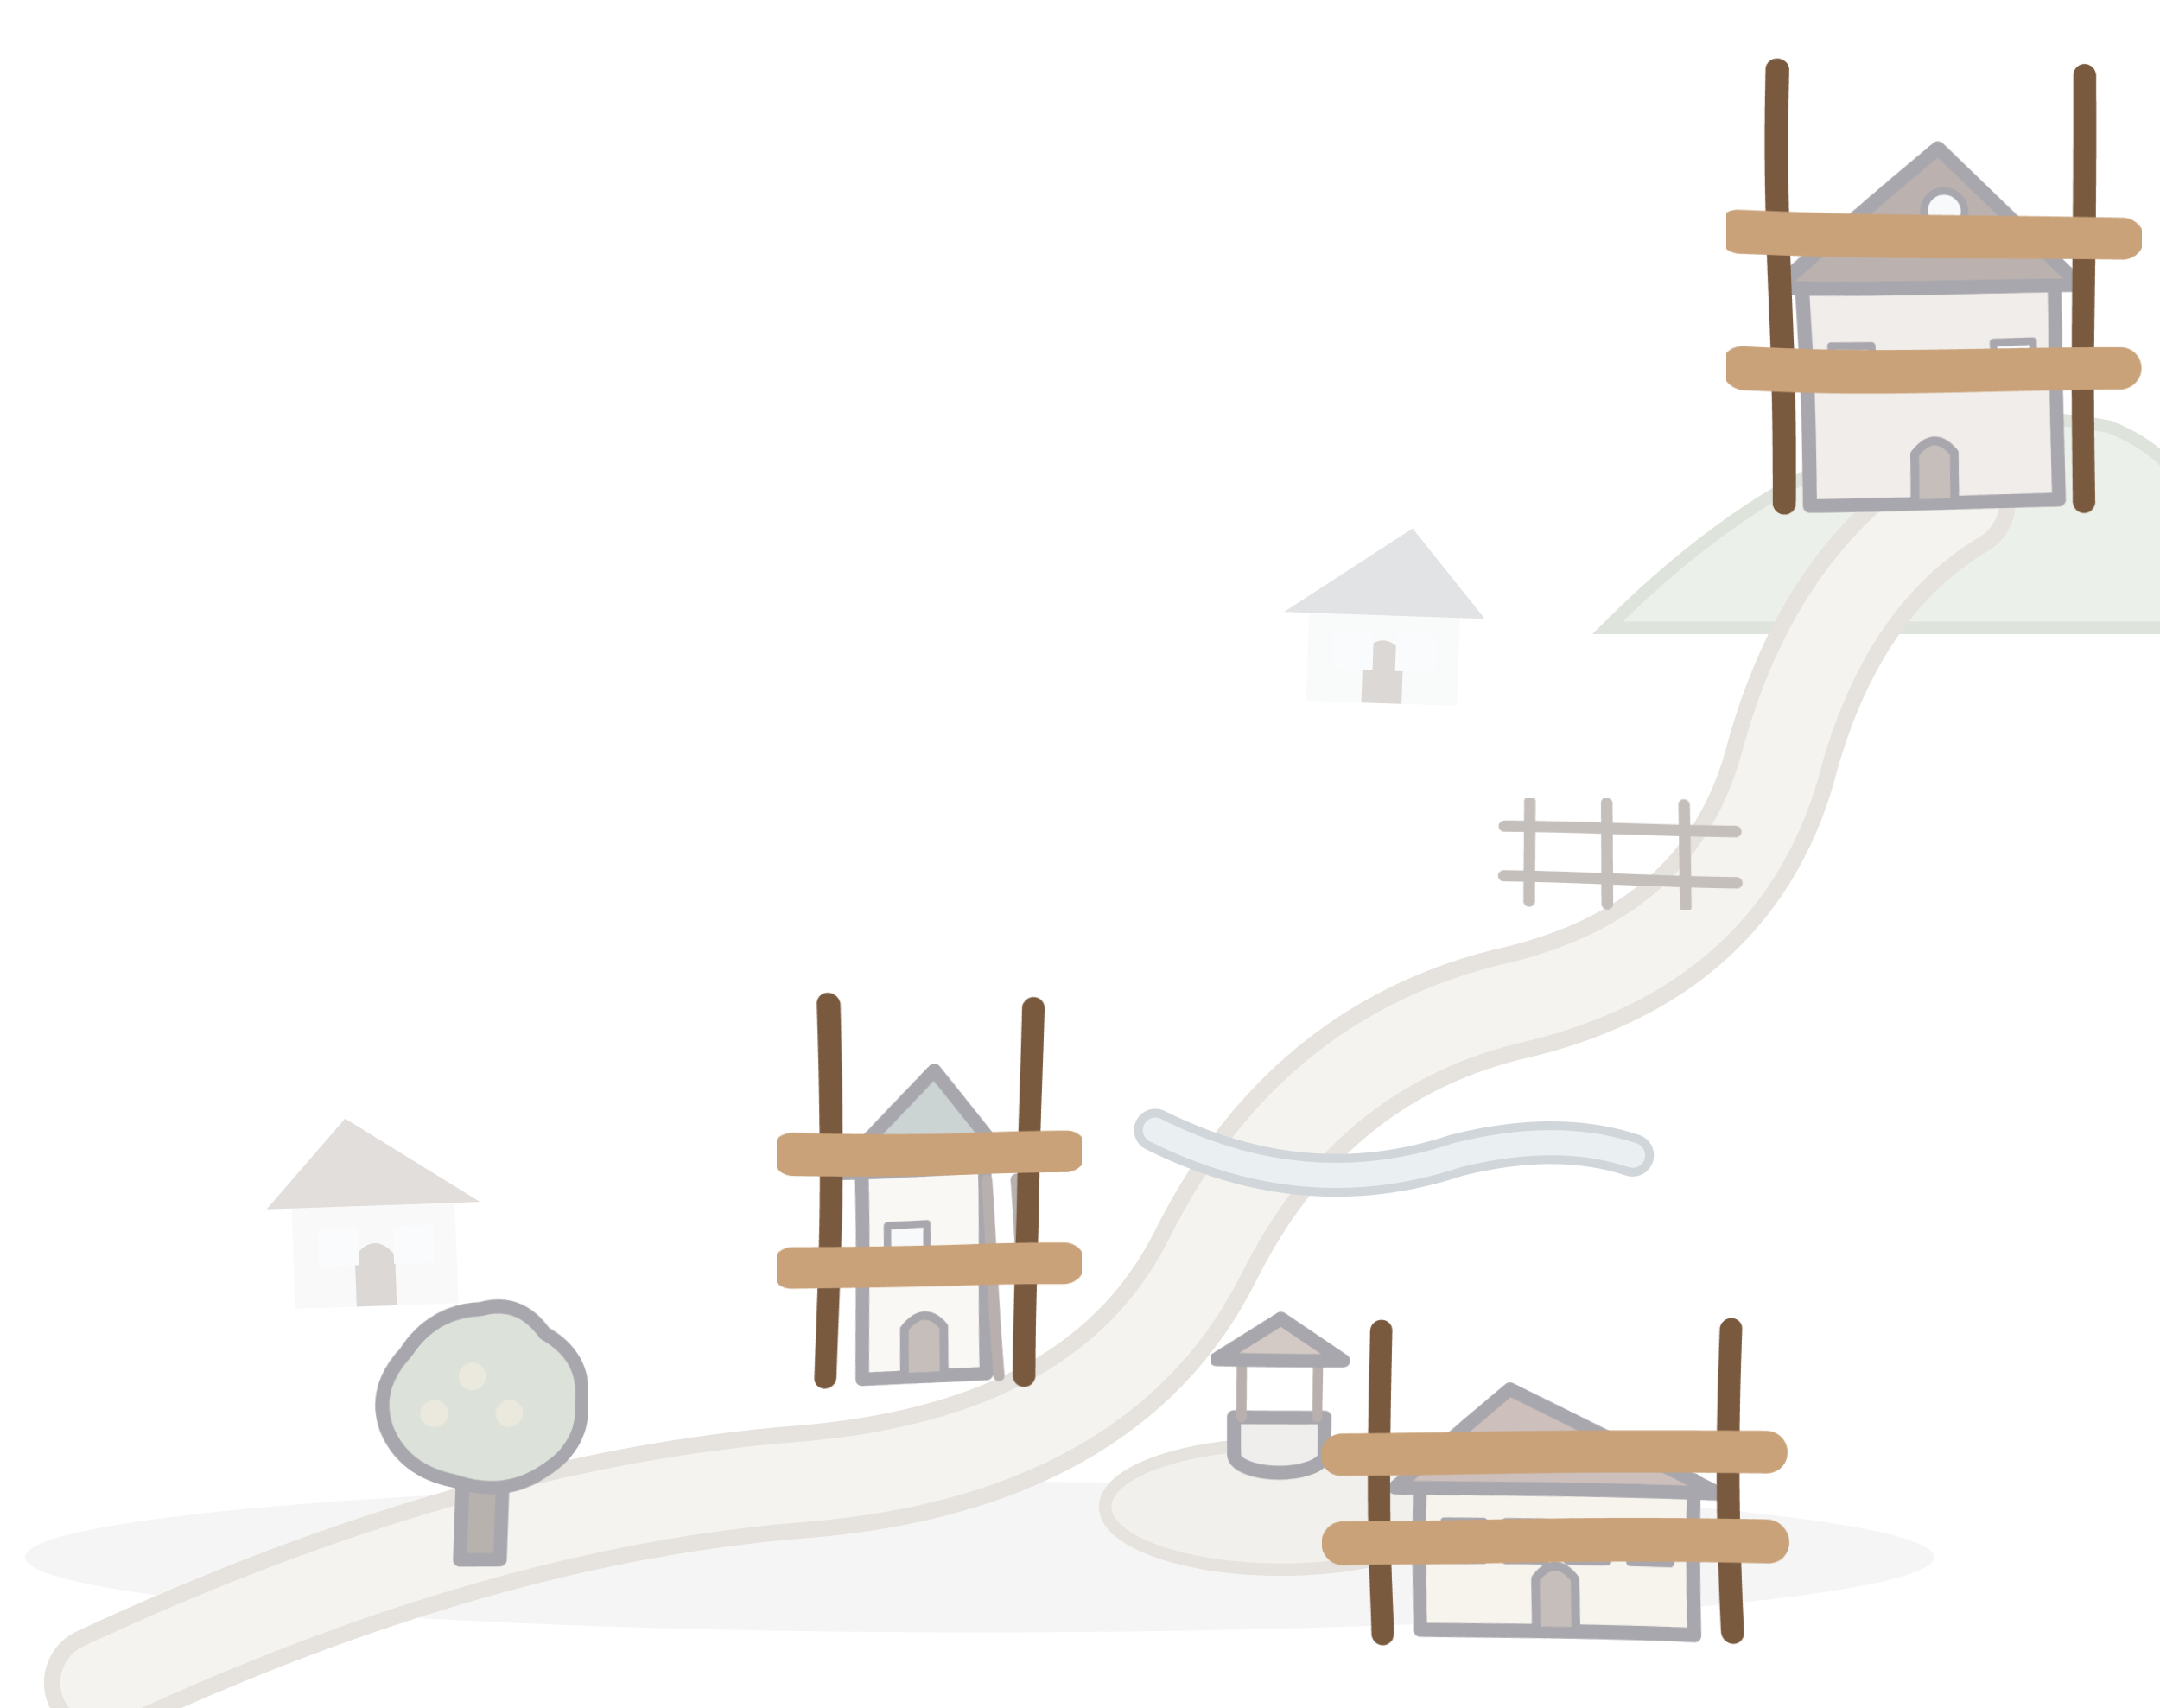
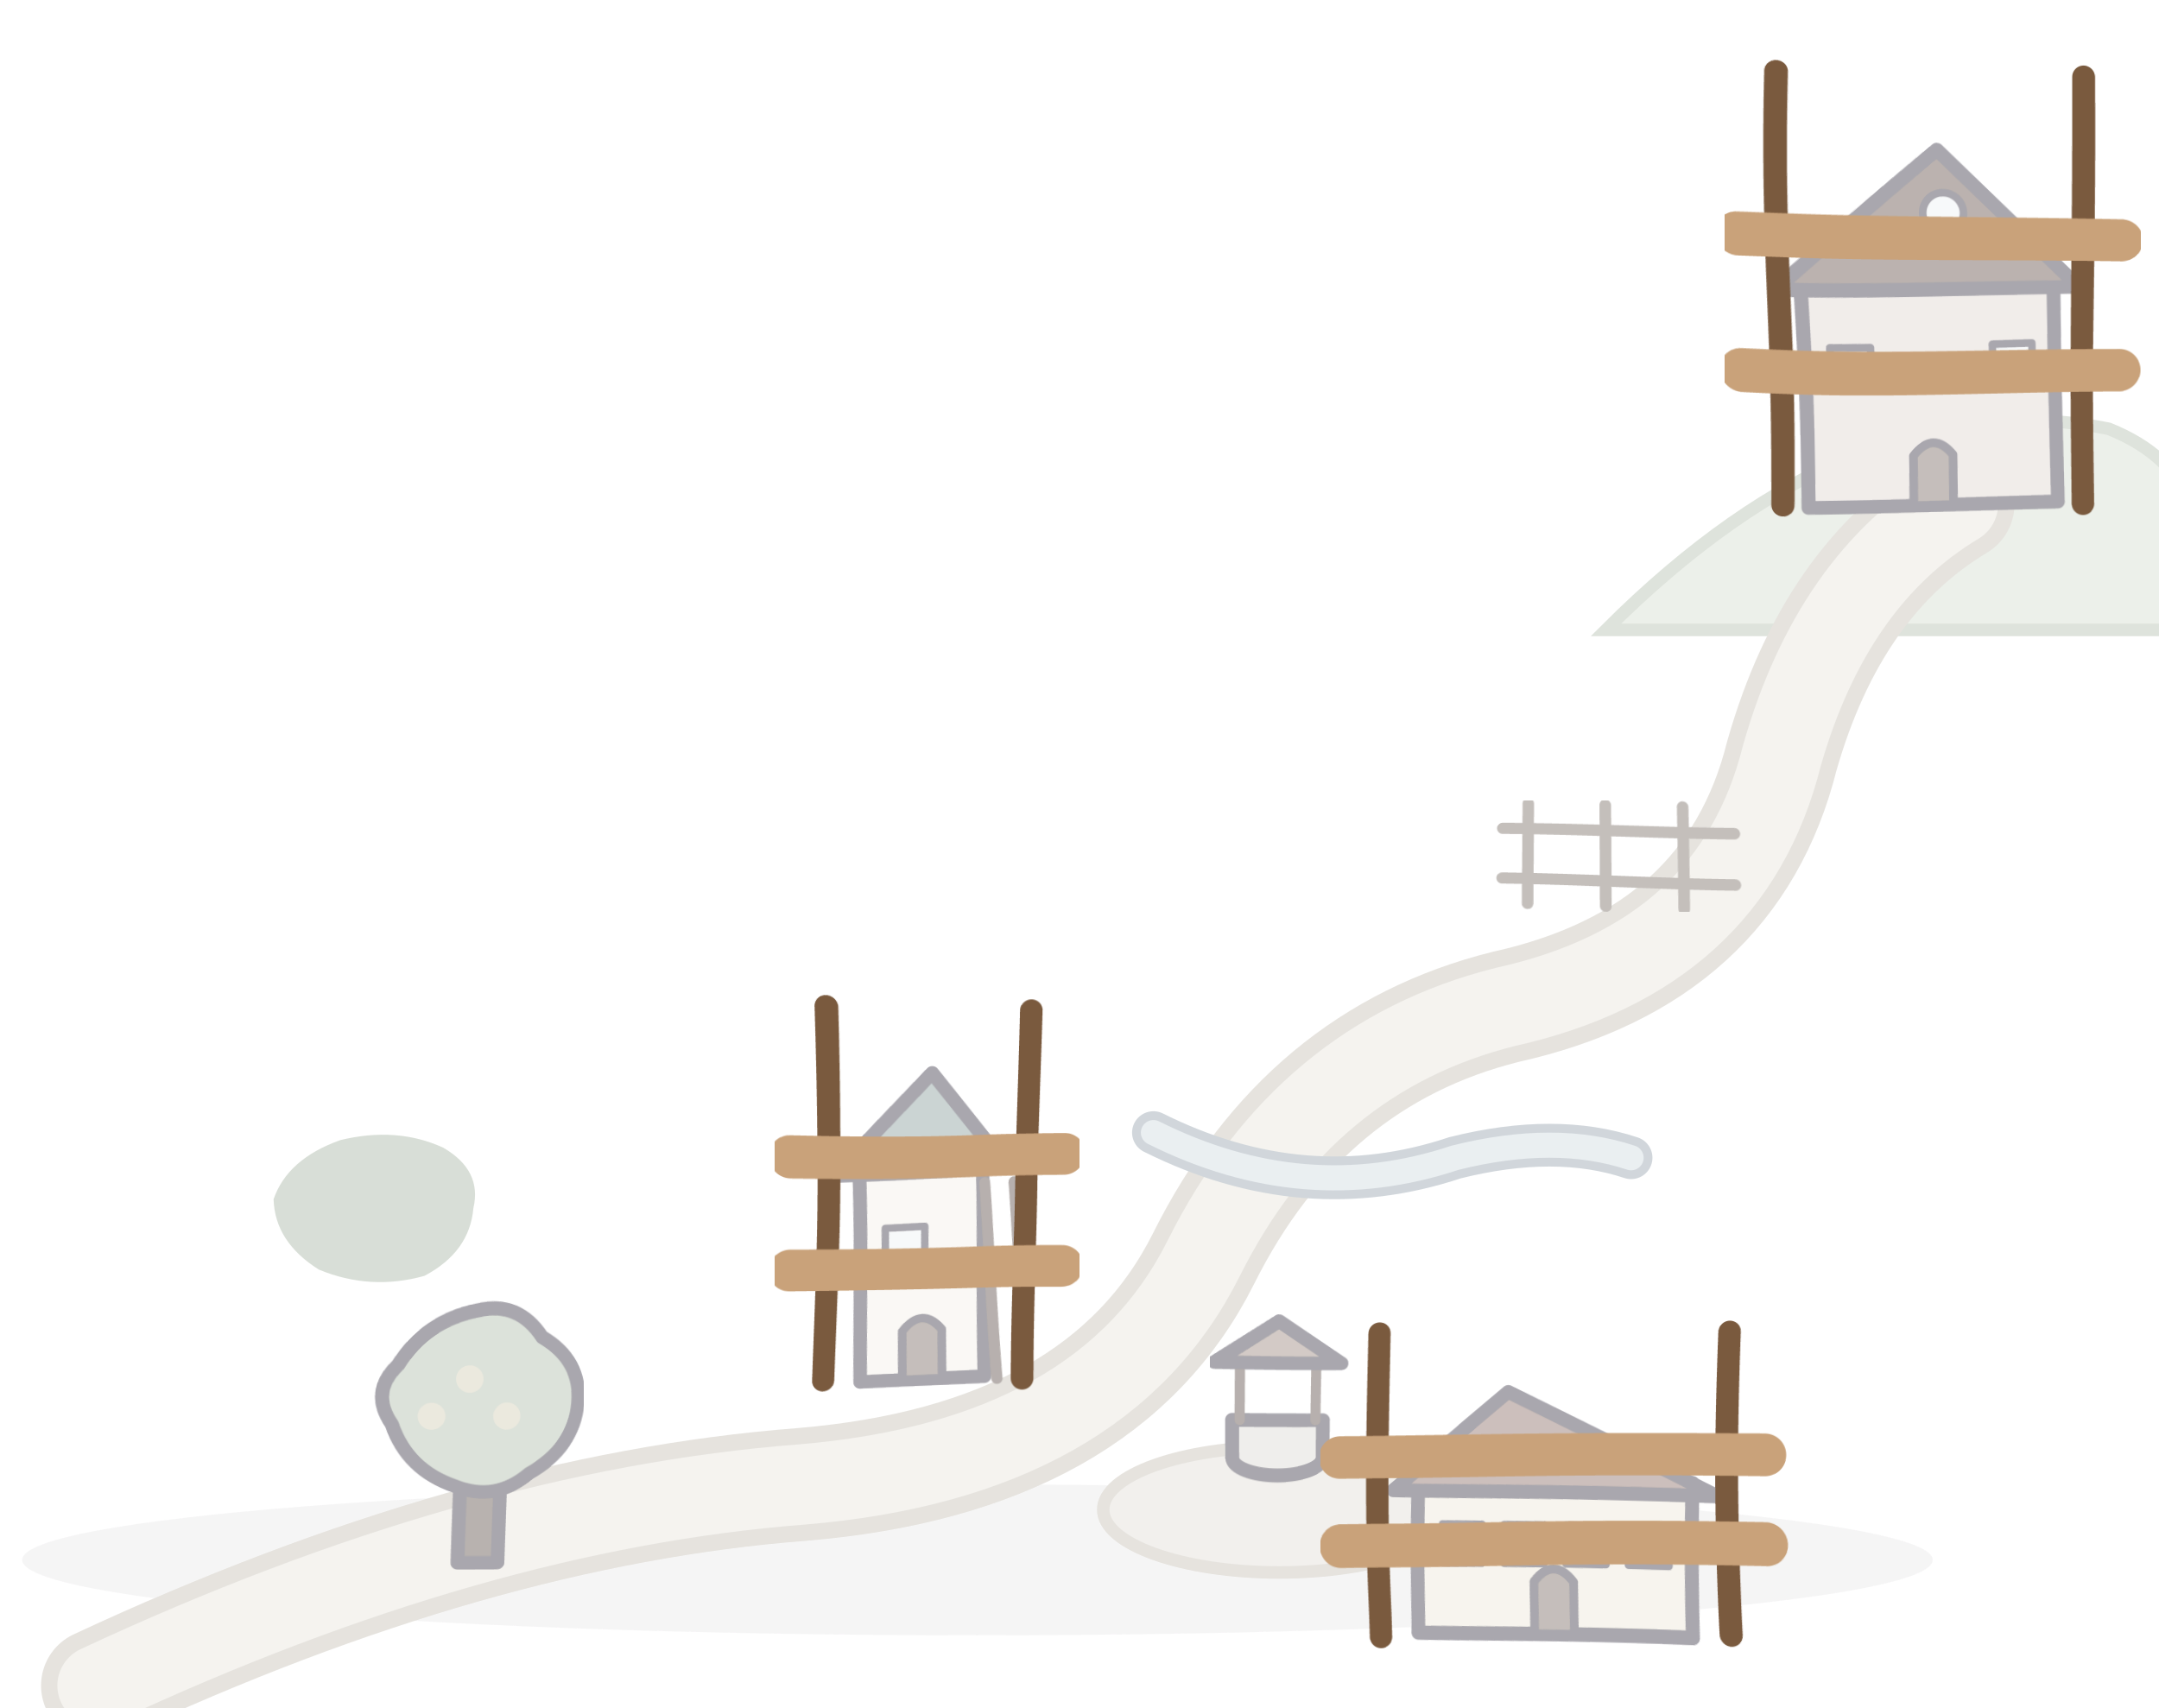
- <svg xmlns="http://www.w3.org/2000/svg" viewBox="1022 506 172 136" width="172" height="136">
+ <svg xmlns="http://www.w3.org/2000/svg" viewBox="965 412 292 231" width="292" height="231">
  <defs>
    <filter id="firka" x="-5%" y="-5%" width="110%" height="110%">
      <feTurbulence type="fractalNoise" baseFrequency="0.03" numOctaves="1" seed="4" />
      <feDisplacementMap in="SourceGraphic" scale="3" />
    </filter>
    <filter id="szurke">
      <feColorMatrix type="saturate" values=".25" />
    </filter>
  </defs>
-   <g opacity=".5" filter="url(#szurke)">
-     <ellipse cx="1100" cy="630" rx="76" ry="6" fill="#3c2a50" opacity="0.08" stroke="none" />
-     <path d="M1150,556 Q1170,536 1190,540 Q1200,544 1196,556 Z" fill="#c9e8b4" stroke="#a7cf92" stroke-width="1" />
-     <path d="M1030,640 Q1060,626 1086,624 Q1110,622 1118,606 Q1126,590 1142,586 Q1160,582 1164,566 Q1168,552 1178,546" stroke="#d9c79c" stroke-width="9" fill="none" stroke-linecap="round" />
-     <path d="M1030,640 Q1060,626 1086,624 Q1110,622 1118,606 Q1126,590 1142,586 Q1160,582 1164,566 Q1168,552 1178,546" stroke="#f4e6c4" stroke-width="6.4" fill="none" stroke-linecap="round" />
-     <ellipse cx="1124" cy="626" rx="14" ry="5" fill="#efe0c4" stroke="#d9c79c" stroke-width="1" />
-     <path d="M1114,596 Q1126,602 1138,598 Q1146,596 1152,598" stroke="#7fb3d6" stroke-width="3.4" fill="none" stroke-linecap="round" />
-     <path d="M1114,596 Q1126,602 1138,598 Q1146,596 1152,598" stroke="#bfe3f3" stroke-width="2" fill="none" stroke-linecap="round" />
-     <g filter="url(#firka)" stroke="#5a4a7a" stroke-width="1.1" stroke-linejoin="round" stroke-linecap="round">
-       <path d="M1142,576 H1160 M1142,572 H1160 M1144,578 V570 M1150,578 V570 M1156,578 V570" stroke="#a07a54" stroke-width=".9" />
-     </g>
-     <g opacity=".6">
-       <g transform="translate(1052 610)">
-         <g transform="rotate(-2)">
-           <path d="M-6.5,0 V-9 H6.5 V0 Z" fill="#e6eedd" />
-           <path d="M-8.5,-8 L-2,-15 L8.5,-8 Z" fill="#b88a6a" />
-           <path d="M-1.6,0 V-4 Q0,-6 1.6,-4 V0 Z" fill="#a8764f" stroke-width=".7" />
-           <rect x="-4.5" y="-6.3" width="3.2" height="3" fill="#e9f4fb" stroke-width=".6" />
-           <rect x="1.5" y="-6.3" width="3.2" height="3" fill="#e9f4fb" stroke-width=".6" />
+   <g transform="translate(1104 640) scale(1.7) translate(-1104 -640)">
+     <g opacity=".5" filter="url(#szurke)">
+       <ellipse cx="1100" cy="630" rx="76" ry="6" fill="#3c2a50" opacity="0.08" stroke="none" />
+       <path d="M1150,556 Q1170,536 1190,540 Q1200,544 1196,556 Z" fill="#c9e8b4" stroke="#a7cf92" stroke-width="1" />
+       <path d="M1030,640 Q1060,626 1086,624 Q1110,622 1118,606 Q1126,590 1142,586 Q1160,582 1164,566 Q1168,552 1178,546" stroke="#d9c79c" stroke-width="9" fill="none" stroke-linecap="round" />
+       <path d="M1030,640 Q1060,626 1086,624 Q1110,622 1118,606 Q1126,590 1142,586 Q1160,582 1164,566 Q1168,552 1178,546" stroke="#f4e6c4" stroke-width="6.4" fill="none" stroke-linecap="round" />
+       <ellipse cx="1124" cy="626" rx="14" ry="5" fill="#efe0c4" stroke="#d9c79c" stroke-width="1" />
+       <path d="M1114,596 Q1126,602 1138,598 Q1146,596 1152,598" stroke="#7fb3d6" stroke-width="3.4" fill="none" stroke-linecap="round" />
+       <path d="M1114,596 Q1126,602 1138,598 Q1146,596 1152,598" stroke="#bfe3f3" stroke-width="2" fill="none" stroke-linecap="round" />
+       <g filter="url(#firka)" stroke="#5a4a7a" stroke-width="1.1" stroke-linejoin="round" stroke-linecap="round">
+         <path d="M1142,576 H1160 M1142,572 H1160 M1144,578 V570 M1150,578 V570 M1156,578 V570" stroke="#a07a54" stroke-width=".9" />
+       </g>
+       <path d="M1059.9,602 Q1059.6,605.5 1056,607.4 Q1051.7,608.6 1047.6,606.9 Q1044.1,604.7 1044,601.3 Q1045.1,598.1 1049.3,596.6 Q1053.8,595.5 1057.5,597.2 Q1060.6,599 1059.9,602 Z" fill="#94c983" />
+       <g filter="url(#firka)" stroke="#5a4a7a" stroke-width="1.1" stroke-linejoin="round" stroke-linecap="round">
+         <g transform="translate(1060 630)">
+           <path d="M-1.6,0 V-7 H1.6 V0 Z" fill="#8a5e40" />
+           <path d="M7.8,-12.9 Q7.5,-9.3 3.9,-7.3 Q1.2,-5 -2,-6.3 Q-5.8,-7.6 -7.1,-11.3 Q-8.9,-13.9 -6.7,-16.1 Q-4.5,-19.7 -0.3,-20.4 Q3,-21.1 4.9,-18.2 Q8.1,-16.3 7.8,-12.9 Z" fill="#9ccf8c" />
+           <circle cx="-4" cy="-12" r="1.1" fill="#e4d65a" stroke="none" />
+           <circle cx="-1" cy="-15" r="1.1" fill="#e4d65a" stroke="none" />
+           <circle cx="2" cy="-12" r="1.1" fill="#e4d65a" stroke="none" />
        </g>
      </g>
-       <g transform="translate(1132 562)">
-         <g transform="rotate(2)">
-           <path d="M-6,0 V-8 H6 V0 Z" fill="#e4eefa" />
-           <path d="M-8,-7 L2,-14 L8,-7 Z" fill="#8aa4c4" />
-           <path d="M-1.6,0 V-4 Q0,-6 1.6,-4 V0 Z" fill="#a8764f" stroke-width=".7" />
-           <rect x="-4" y="-5.6" width="3.2" height="3" fill="#e9f4fb" stroke-width=".6" />
-           <rect x="1" y="-5.6" width="3.2" height="3" fill="#e9f4fb" stroke-width=".6" />
+       <g filter="url(#firka)" stroke="#5a4a7a" stroke-width="1.1" stroke-linejoin="round" stroke-linecap="round">
+         <g transform="translate(1124 622)">
+           <ellipse cx="0" cy="0" rx="3.6" ry="1.4" fill="#e6dccb" />
+           <path d="M-3.6,0 V-3 H3.6 V0" fill="#e6dccb" />
+           <path d="M-3,-3 V-8 M3,-3 V-8" stroke="#8a5a3a" stroke-width=".8" />
+           <path d="M-5,-7.6 L0,-11 L5,-7.6 Z" fill="#c98b5e" />
+         </g>
+       </g>
+       <g filter="url(#firka)" stroke="#5a4a7a" stroke-width="1.1" stroke-linejoin="round" stroke-linecap="round">
+         <g transform="translate(1096 616)">
+           <g transform="rotate(-2)">
+             <path d="M-5,0 V-18 H5 V0 Z" fill="#fff1d6" />
+             <path d="M-7,-17 L1,-25 L7,-17 Z" fill="#5fb3ad" />
+             <path d="M-1.6,0 V-4 Q0,-6 1.6,-4 V0 Z" fill="#a8764f" stroke-width=".7" />
+             <rect x="-3" y="-12.6" width="3.2" height="3" fill="#e9f4fb" stroke-width=".6" />
+           </g>
+           <path d="M6,0 L4.6,-16 M8.4,0 L7,-16" stroke="#8a5a3a" stroke-width=".9" />
+         </g>
+         <g transform="translate(1146 636)">
+           <g transform="rotate(1.5)">
+             <path d="M-11,0 V-12 H11 V0 Z" fill="#fde9b0" />
+             <path d="M-13,-11 L-4,-19 L13,-11 Z" fill="#c96a4a" />
+             <path d="M-1.6,0 V-4 Q0,-6 1.6,-4 V0 Z" fill="#a8764f" stroke-width=".7" />
+             <rect x="-9" y="-8.4" width="3.2" height="3" fill="#e9f4fb" stroke-width=".6" />
+             <rect x="-4" y="-8.4" width="3.2" height="3" fill="#e9f4fb" stroke-width=".6" />
+             <rect x="1" y="-8.4" width="3.2" height="3" fill="#e9f4fb" stroke-width=".6" />
+             <rect x="6" y="-8.4" width="3.2" height="3" fill="#e9f4fb" stroke-width=".6" />
+           </g>
+         </g>
+         <g transform="translate(1176 546)">
+           <g transform="rotate(-1)">
+             <path d="M-10,0 V-18 H10 V0 Z" fill="#f6d6c4" />
+             <path d="M-12,-17 L1,-28 L12,-17 Z" fill="#9a5a3a" />
+             <path d="M-1.6,0 V-4 Q0,-6 1.6,-4 V0 Z" fill="#a8764f" stroke-width=".7" />
+             <rect x="-8" y="-12.6" width="3.2" height="3" fill="#e9f4fb" stroke-width=".6" />
+             <rect x="5" y="-12.6" width="3.2" height="3" fill="#e9f4fb" stroke-width=".6" />
+           </g>
+           <circle cx="1" cy="-23" r="1.6" fill="#e9f4fb" stroke-width=".6" />
        </g>
      </g>
    </g>
-     <g filter="url(#firka)" stroke="#5a4a7a" stroke-width="1.1" stroke-linejoin="round" stroke-linecap="round">
-       <g transform="translate(1060 630)">
-         <path d="M-1.6,0 V-7 H1.6 V0 Z" fill="#8a5e40" />
-         <path d="M7.9,-13 Q8.3,-9.3 5,-7.3 Q1.8,-5.1 -2.3,-6.5 Q-6.3,-7.3 -7.7,-10.7 Q-8.9,-14 -6.3,-16.9 Q-4.2,-20.2 -0.3,-20.3 Q2.9,-21.1 4.9,-18.3 Q8.2,-16.4 7.9,-13 Z" fill="#9ccf8c" />
-         <circle cx="-4" cy="-12" r="1.1" fill="#e4d65a" stroke="none" />
-         <circle cx="-1" cy="-15" r="1.1" fill="#e4d65a" stroke="none" />
-         <circle cx="2" cy="-12" r="1.1" fill="#e4d65a" stroke="none" />
-       </g>
+     <g filter="url(#firka)" stroke="#7a5a3e" stroke-width="1.8" stroke-linecap="round" fill="none">
+       <path d="M1088,616 V586 M1104,616 V586" />
+       <path d="M1085,606.9 H1107 M1085,597.8 H1107" stroke="#c9a27a" stroke-width="3.4" />
    </g>
-     <g filter="url(#firka)" stroke="#5a4a7a" stroke-width="1.1" stroke-linejoin="round" stroke-linecap="round">
-       <g transform="translate(1124 622)">
-         <ellipse cx="0" cy="0" rx="3.6" ry="1.4" fill="#e6dccb" />
-         <path d="M-3.6,0 V-3 H3.6 V0" fill="#e6dccb" />
-         <path d="M-3,-3 V-8 M3,-3 V-8" stroke="#8a5a3a" stroke-width=".8" />
-         <path d="M-5,-7.6 L0,-11 L5,-7.6 Z" fill="#c98b5e" />
-       </g>
+     <g filter="url(#firka)" stroke="#7a5a3e" stroke-width="1.8" stroke-linecap="round" fill="none">
+       <path d="M1132,636 V612 M1160,636 V612" />
+       <path d="M1129,629 H1163 M1129,622 H1163" stroke="#c9a27a" stroke-width="3.4" />
    </g>
-     <g filter="url(#firka)" stroke="#5a4a7a" stroke-width="1.1" stroke-linejoin="round" stroke-linecap="round">
-       <g transform="translate(1096 616)">
-         <g transform="rotate(-2)">
-           <path d="M-5,0 V-18 H5 V0 Z" fill="#fff1d6" />
-           <path d="M-7,-17 L1,-25 L7,-17 Z" fill="#5fb3ad" />
-           <path d="M-1.6,0 V-4 Q0,-6 1.6,-4 V0 Z" fill="#a8764f" stroke-width=".7" />
-           <rect x="-3" y="-12.6" width="3.2" height="3" fill="#e9f4fb" stroke-width=".6" />
-         </g>
-         <path d="M6,0 L4.6,-16 M8.4,0 L7,-16" stroke="#8a5a3a" stroke-width=".9" />
-       </g>
-       <g transform="translate(1146 636)">
-         <g transform="rotate(1.5)">
-           <path d="M-11,0 V-12 H11 V0 Z" fill="#fde9b0" />
-           <path d="M-13,-11 L-4,-19 L13,-11 Z" fill="#c96a4a" />
-           <path d="M-1.6,0 V-4 Q0,-6 1.6,-4 V0 Z" fill="#a8764f" stroke-width=".7" />
-           <rect x="-9" y="-8.4" width="3.2" height="3" fill="#e9f4fb" stroke-width=".6" />
-           <rect x="-4" y="-8.4" width="3.2" height="3" fill="#e9f4fb" stroke-width=".6" />
-           <rect x="1" y="-8.4" width="3.2" height="3" fill="#e9f4fb" stroke-width=".6" />
-           <rect x="6" y="-8.4" width="3.2" height="3" fill="#e9f4fb" stroke-width=".6" />
-         </g>
-       </g>
-       <g transform="translate(1176 546)">
-         <g transform="rotate(-1)">
-           <path d="M-10,0 V-18 H10 V0 Z" fill="#f6d6c4" />
-           <path d="M-12,-17 L1,-28 L12,-17 Z" fill="#9a5a3a" />
-           <path d="M-1.6,0 V-4 Q0,-6 1.6,-4 V0 Z" fill="#a8764f" stroke-width=".7" />
-           <rect x="-8" y="-12.6" width="3.2" height="3" fill="#e9f4fb" stroke-width=".6" />
-           <rect x="5" y="-12.6" width="3.2" height="3" fill="#e9f4fb" stroke-width=".6" />
-         </g>
-         <circle cx="1" cy="-23" r="1.6" fill="#e9f4fb" stroke-width=".6" />
-       </g>
+     <g filter="url(#firka)" stroke="#7a5a3e" stroke-width="1.8" stroke-linecap="round" fill="none">
+       <path d="M1164,546 V512 M1188,546 V512" />
+       <path d="M1161,535.5 H1191 M1161,525 H1191" stroke="#c9a27a" stroke-width="3.4" />
    </g>
  </g>
-   <g filter="url(#firka)" stroke="#7a5a3e" stroke-width="1.8" stroke-linecap="round" fill="none">
-     <path d="M1088,616 V586 M1104,616 V586" />
-     <path d="M1085,606.9 H1107 M1085,597.8 H1107" stroke="#c9a27a" stroke-width="3.4" />
-   </g>
-   <g filter="url(#firka)" stroke="#7a5a3e" stroke-width="1.8" stroke-linecap="round" fill="none">
-     <path d="M1132,636 V612 M1160,636 V612" />
-     <path d="M1129,629 H1163 M1129,622 H1163" stroke="#c9a27a" stroke-width="3.4" />
-   </g>
-   <g filter="url(#firka)" stroke="#7a5a3e" stroke-width="1.8" stroke-linecap="round" fill="none">
-     <path d="M1164,546 V512 M1188,546 V512" />
-     <path d="M1161,535.5 H1191 M1161,525 H1191" stroke="#c9a27a" stroke-width="3.4" />
-   </g>
</svg>
